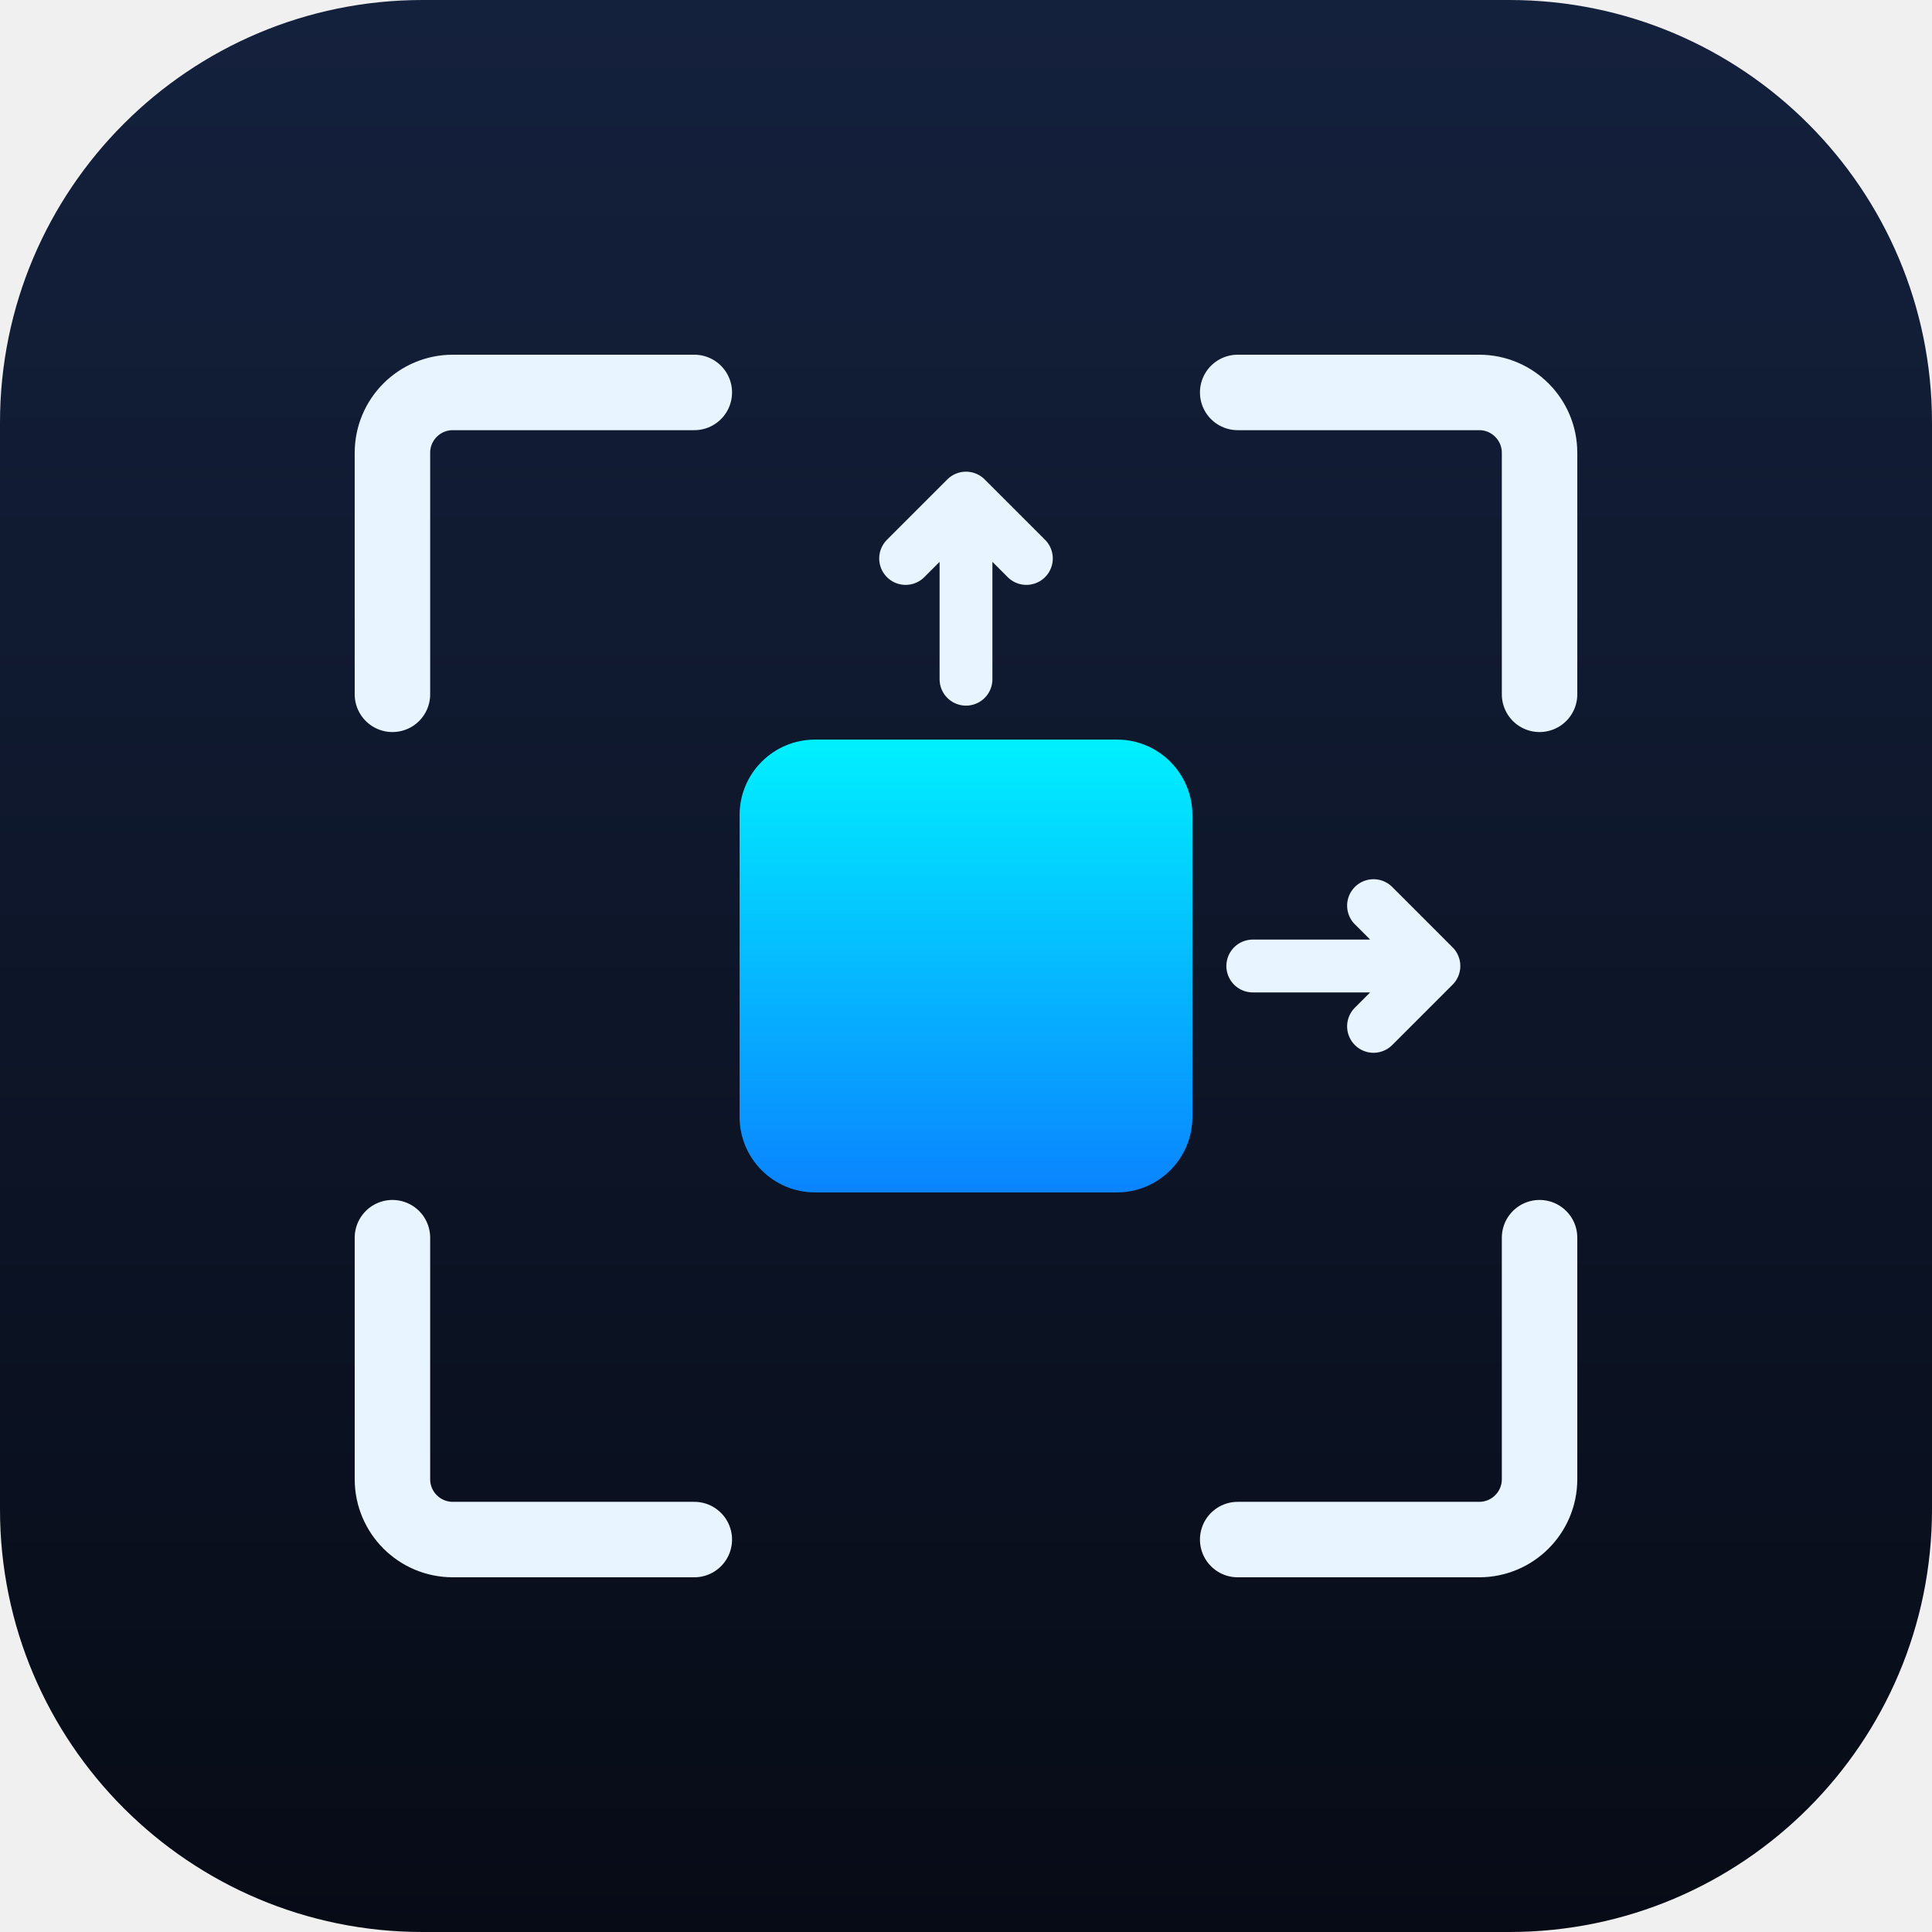
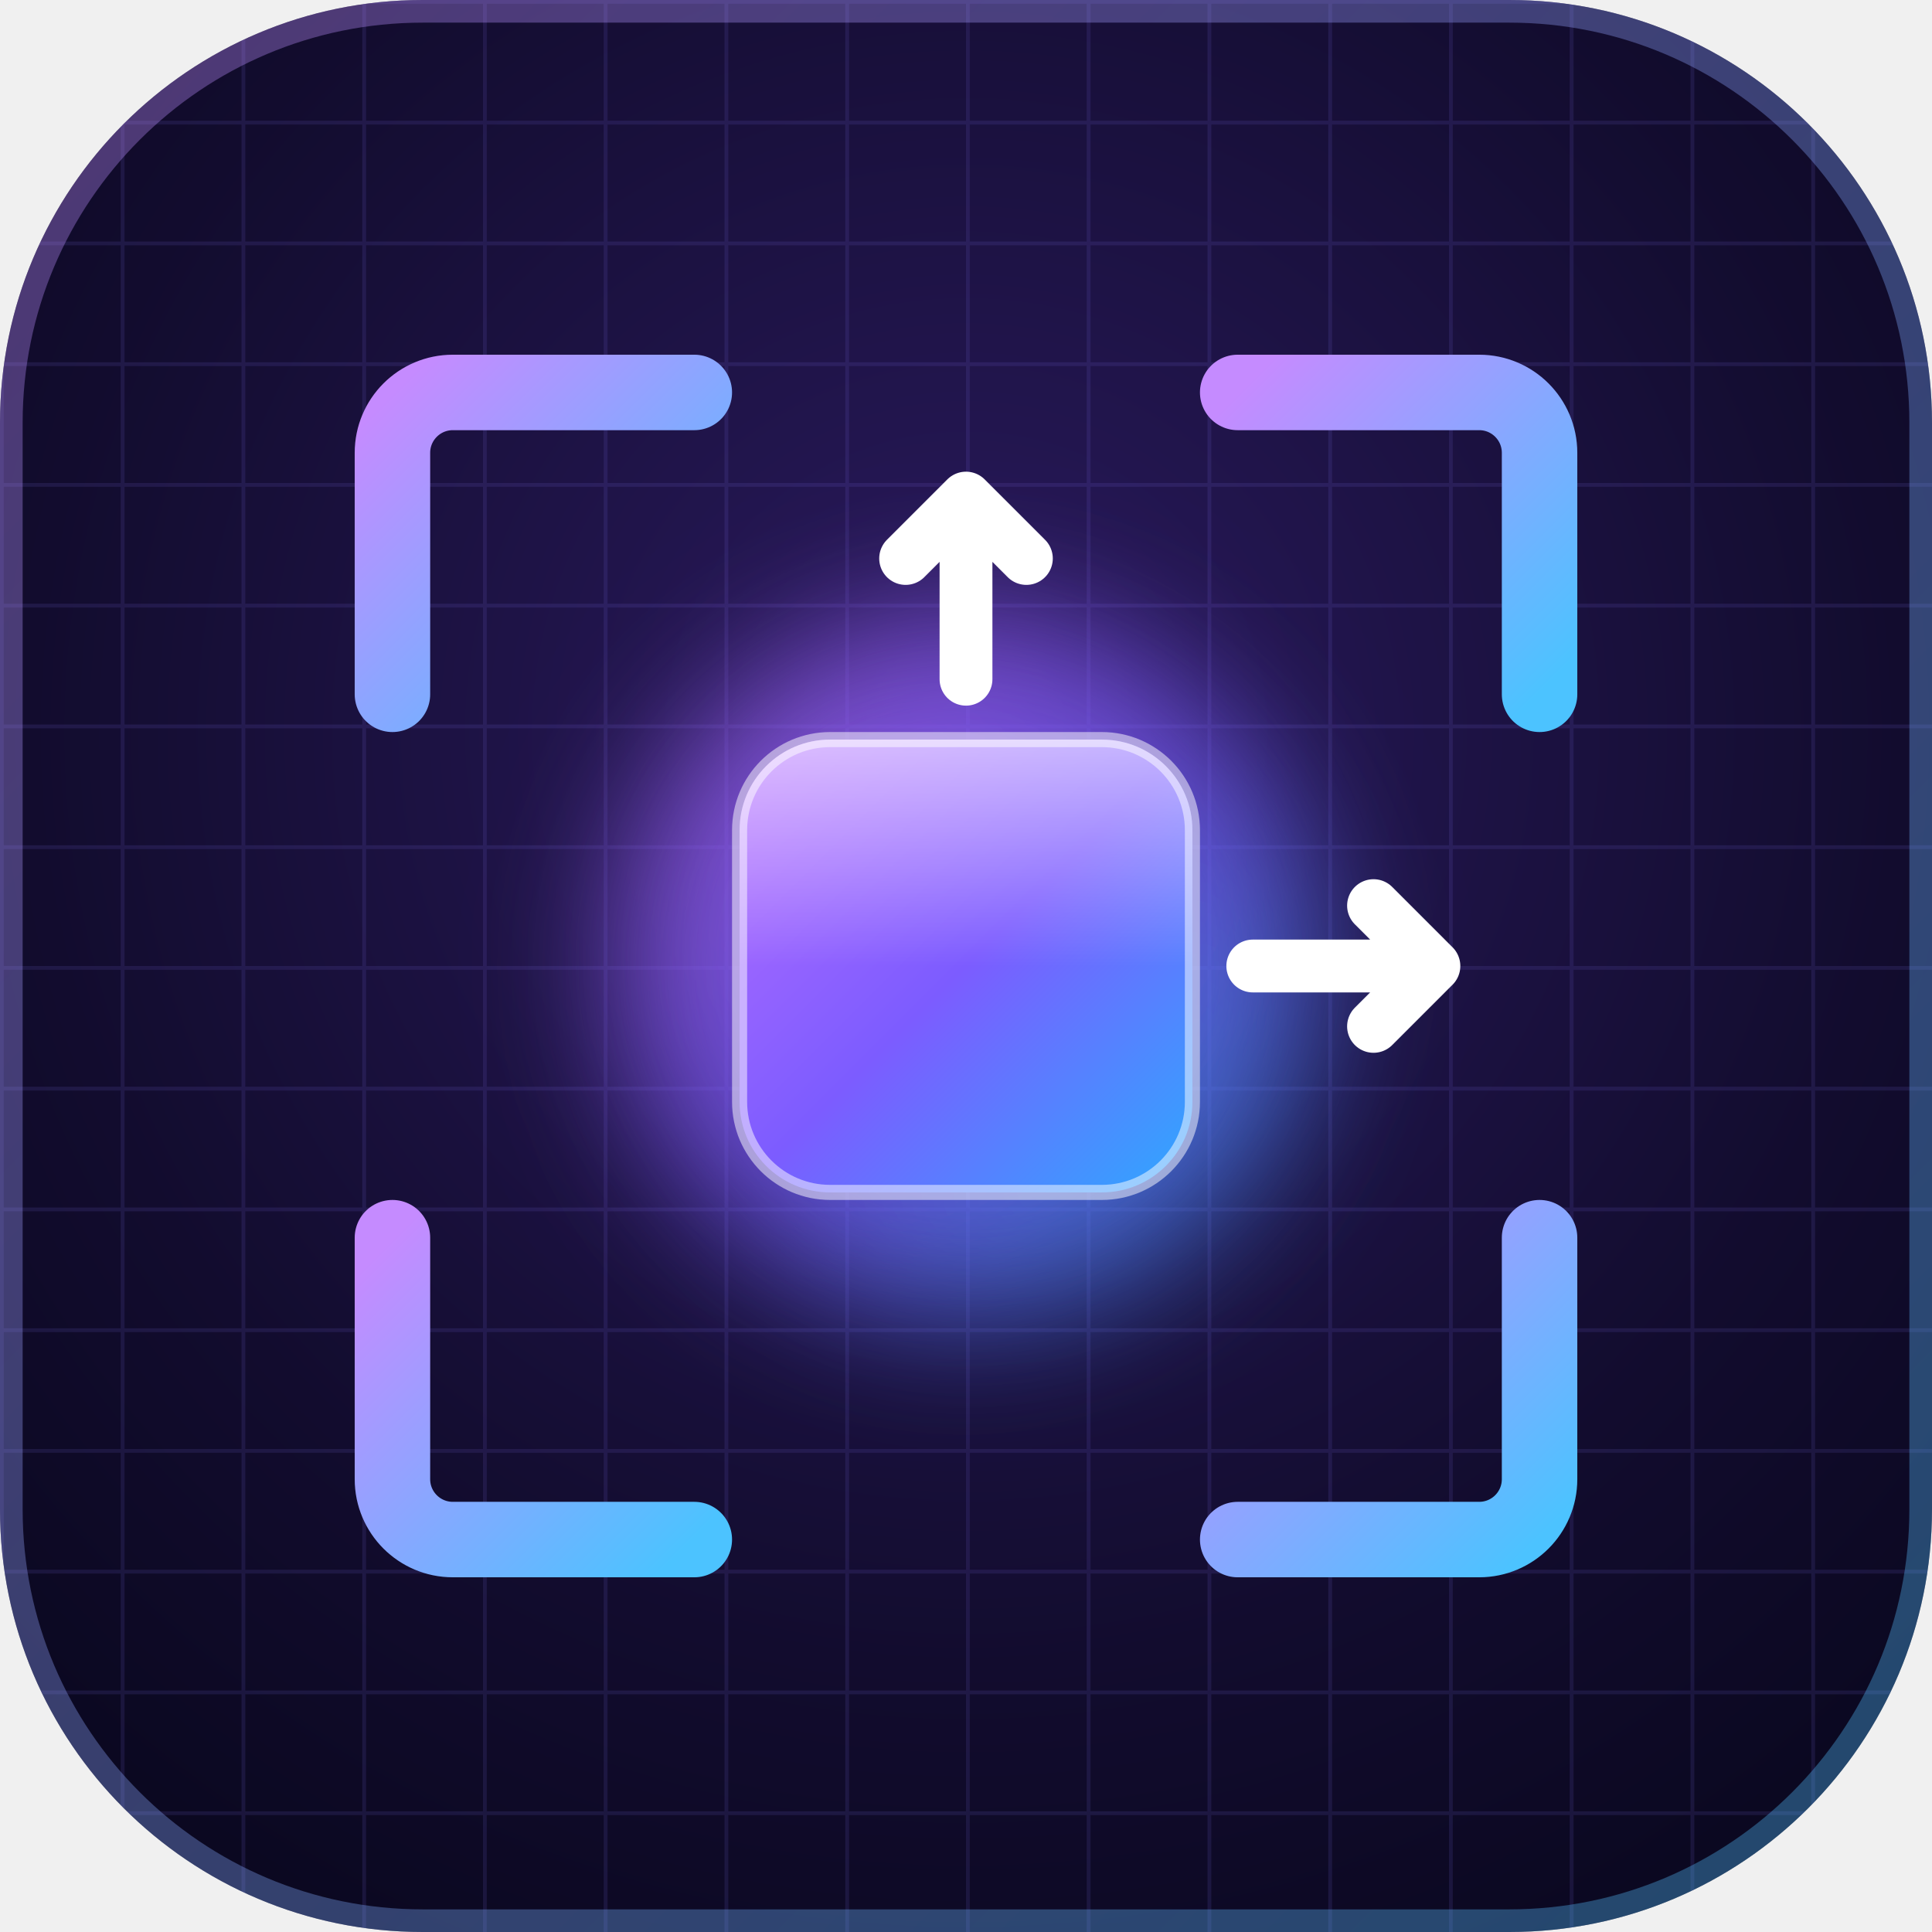
<svg xmlns="http://www.w3.org/2000/svg" viewBox="0 0 256 256" width="256" height="256" role="img" aria-label="Scenecaster">
  <defs>
-     <linearGradient id="bg" x1="0" y1="0" x2="0" y2="1">
-       <stop offset="0" stop-color="#14213d" />
-       <stop offset="1" stop-color="#070b16" />
+     <radialGradient id="bg" cx="0.5" cy="0.38" r="0.8">
+       <stop offset="0" stop-color="#2a1a5e" />
+       <stop offset="0.6" stop-color="#120c2e" />
+       <stop offset="1" stop-color="#07061a" />
+     </radialGradient>
+     <linearGradient id="grad" x1="0" y1="0" x2="1" y2="1">
+       <stop offset="0" stop-color="#b66dff" />
+       <stop offset="0.5" stop-color="#7c5cff" />
+       <stop offset="1" stop-color="#2ea8ff" />
    </linearGradient>
-     <linearGradient id="phaser" x1="0" y1="0" x2="0" y2="1">
-       <stop offset="0" stop-color="#00f0ff" />
-       <stop offset="1" stop-color="#0a84ff" />
+     <linearGradient id="frame" x1="0" y1="0" x2="1" y2="1">
+       <stop offset="0" stop-color="#c58bff" />
+       <stop offset="1" stop-color="#4cc3ff" />
    </linearGradient>
+     <linearGradient id="shine" x1="0" y1="0" x2="0" y2="1">
+       <stop offset="0" stop-color="#fff" stop-opacity=".55" />
+       <stop offset="0.5" stop-color="#fff" stop-opacity="0" />
+     </linearGradient>
+     <filter id="glow" x="-60%" y="-60%" width="220%" height="220%">
+       <feGaussianBlur stdDeviation="9" />
+     </filter>
+     <pattern id="grid" width="16" height="16" patternUnits="userSpaceOnUse">
+       <path d="M16 0H0V16" fill="none" stroke="#8b7bff" stroke-opacity=".12" stroke-width="1" />
+     </pattern>
+     <clipPath id="tile">
+       <rect width="256" height="256" rx="56" />
+     </clipPath>
  </defs>
-   <rect width="256" height="256" rx="56" fill="url(#bg)" />
-   <g fill="none" stroke="#e8f4ff" stroke-width="10" stroke-linecap="round" stroke-linejoin="round">
+   <g clip-path="url(#tile)">
+     <rect width="256" height="256" fill="url(#bg)" />
+     <rect width="256" height="256" fill="url(#grid)" />
+     <ellipse cx="128" cy="128" rx="46" ry="46" fill="url(#grad)" opacity=".75" filter="url(#glow)" />
+   </g>
+   <rect x="1.5" y="1.5" width="253" height="253" rx="54.5" fill="none" stroke="url(#frame)" stroke-opacity=".35" stroke-width="3" />
+   <g fill="none" stroke="url(#frame)" stroke-width="10" stroke-linecap="round" stroke-linejoin="round">
    <path d="M52 92 V60 a8 8 0 0 1 8-8 H92" />
    <path d="M164 52 H196 a8 8 0 0 1 8 8 V92" />
    <path d="M204 164 V196 a8 8 0 0 1-8 8 H164" />
    <path d="M92 204 H60 a8 8 0 0 1-8-8 V164" />
  </g>
-   <rect x="98" y="98" width="60" height="60" rx="10" fill="url(#phaser)" />
-   <g stroke="#e8f4ff" stroke-width="7" stroke-linecap="round" stroke-linejoin="round" fill="none">
+   <rect x="98" y="98" width="60" height="60" rx="12" fill="url(#grad)" />
+   <rect x="98" y="98" width="60" height="60" rx="12" fill="url(#shine)" />
+   <rect x="98" y="98" width="60" height="60" rx="12" fill="none" stroke="#fff" stroke-opacity=".5" stroke-width="2" />
+   <g stroke="#fff" stroke-width="7" stroke-linecap="round" stroke-linejoin="round" fill="none">
    <path d="M166 128 H190 M182 120 l8 8-8 8" />
    <path d="M128 90 V66 M120 74 l8-8 8 8" />
  </g>
</svg>
